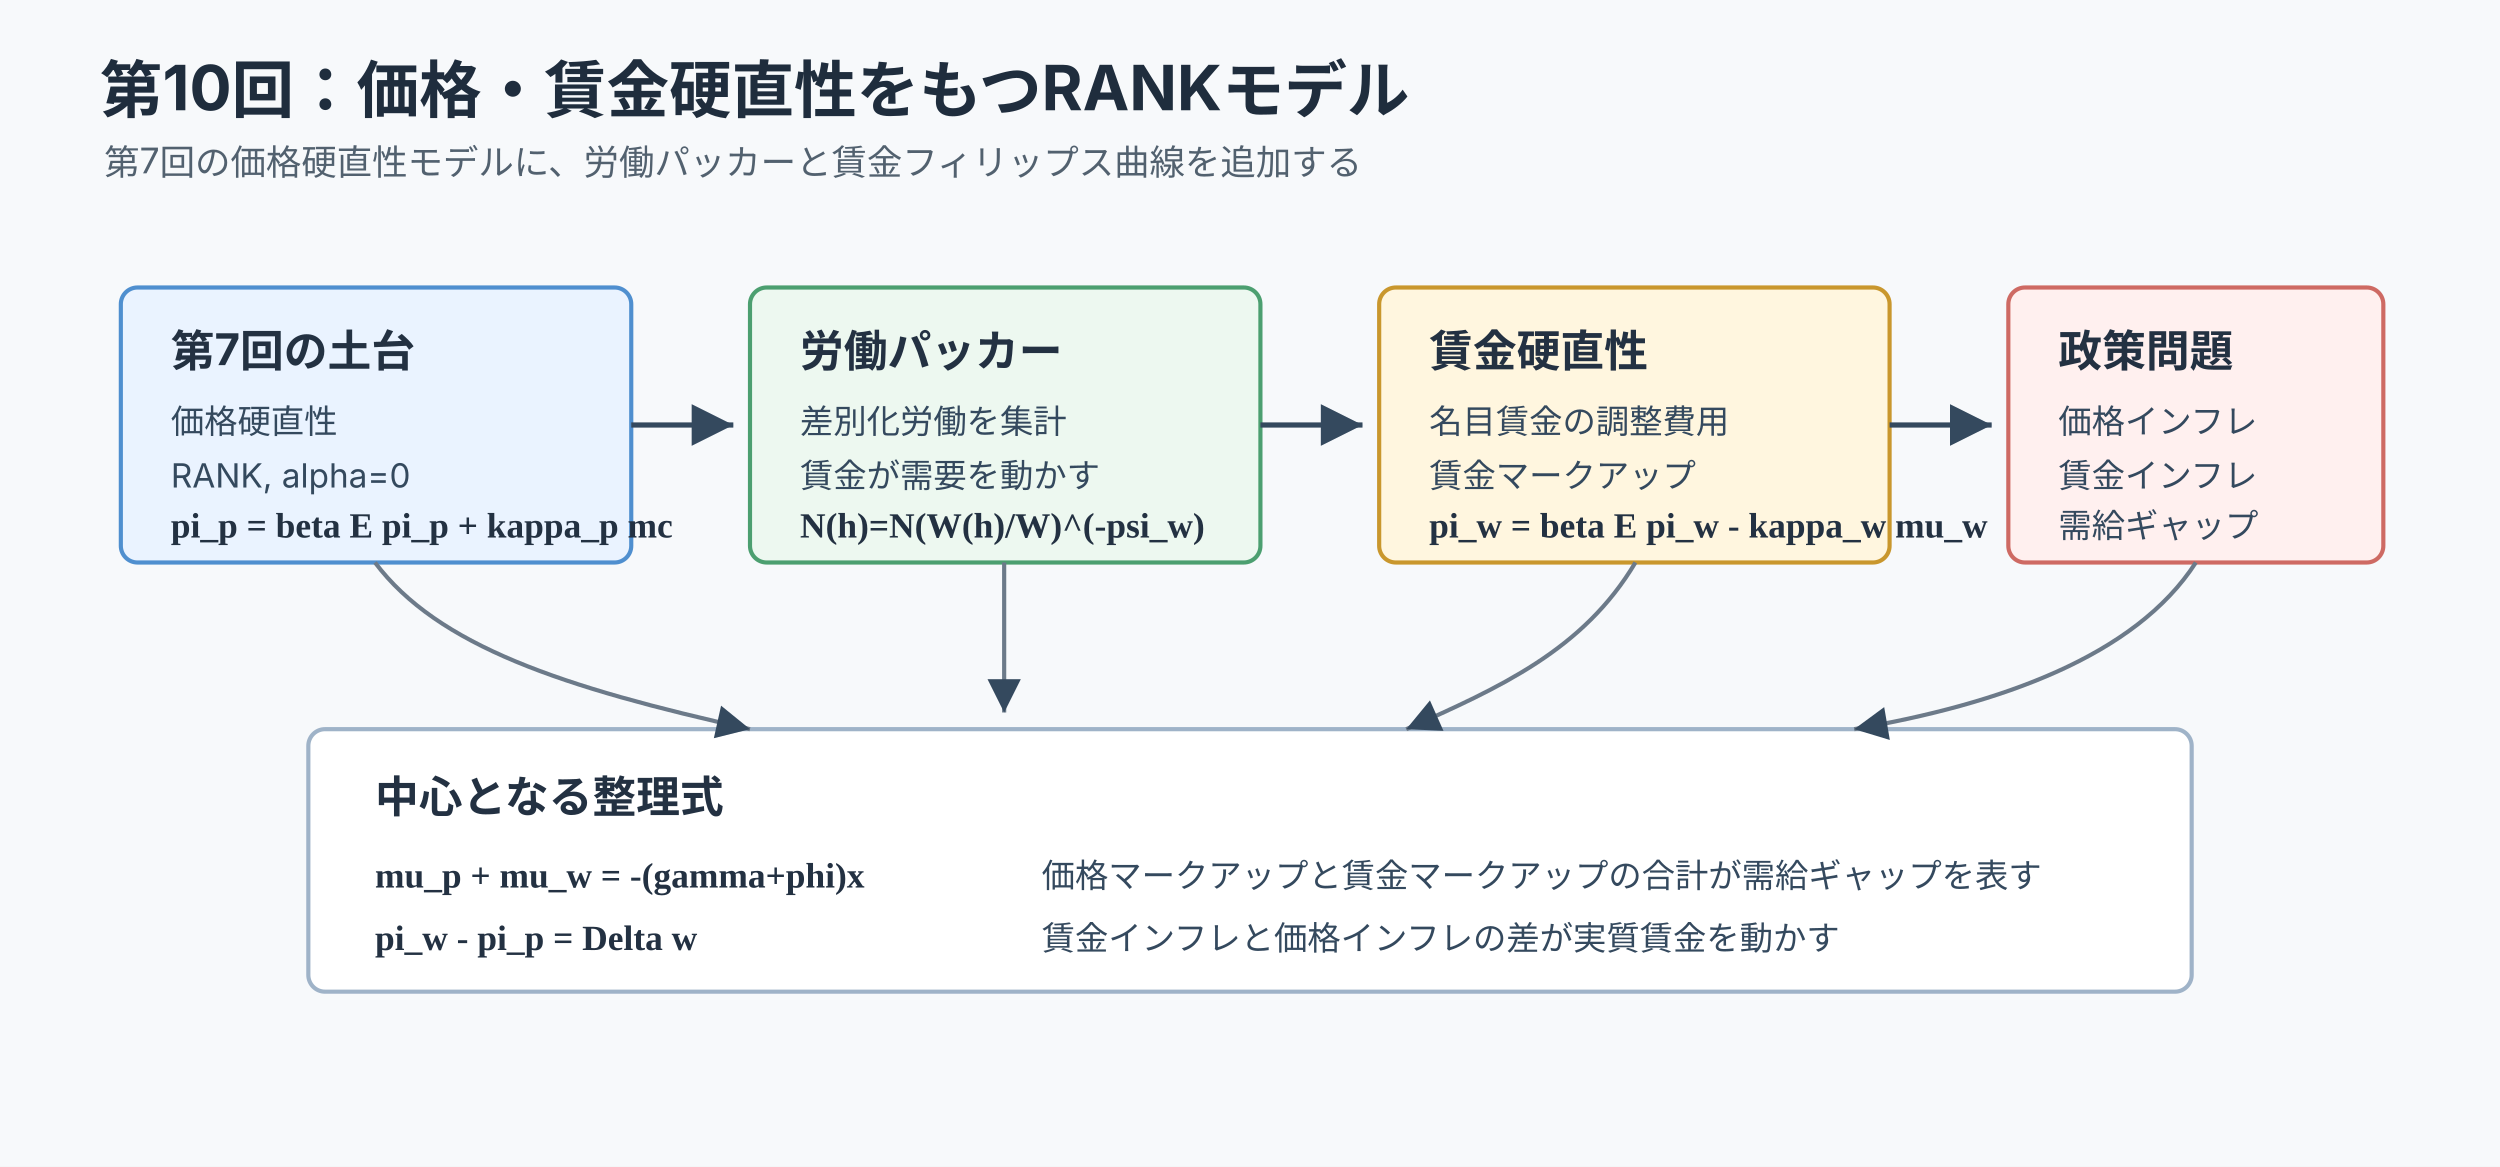
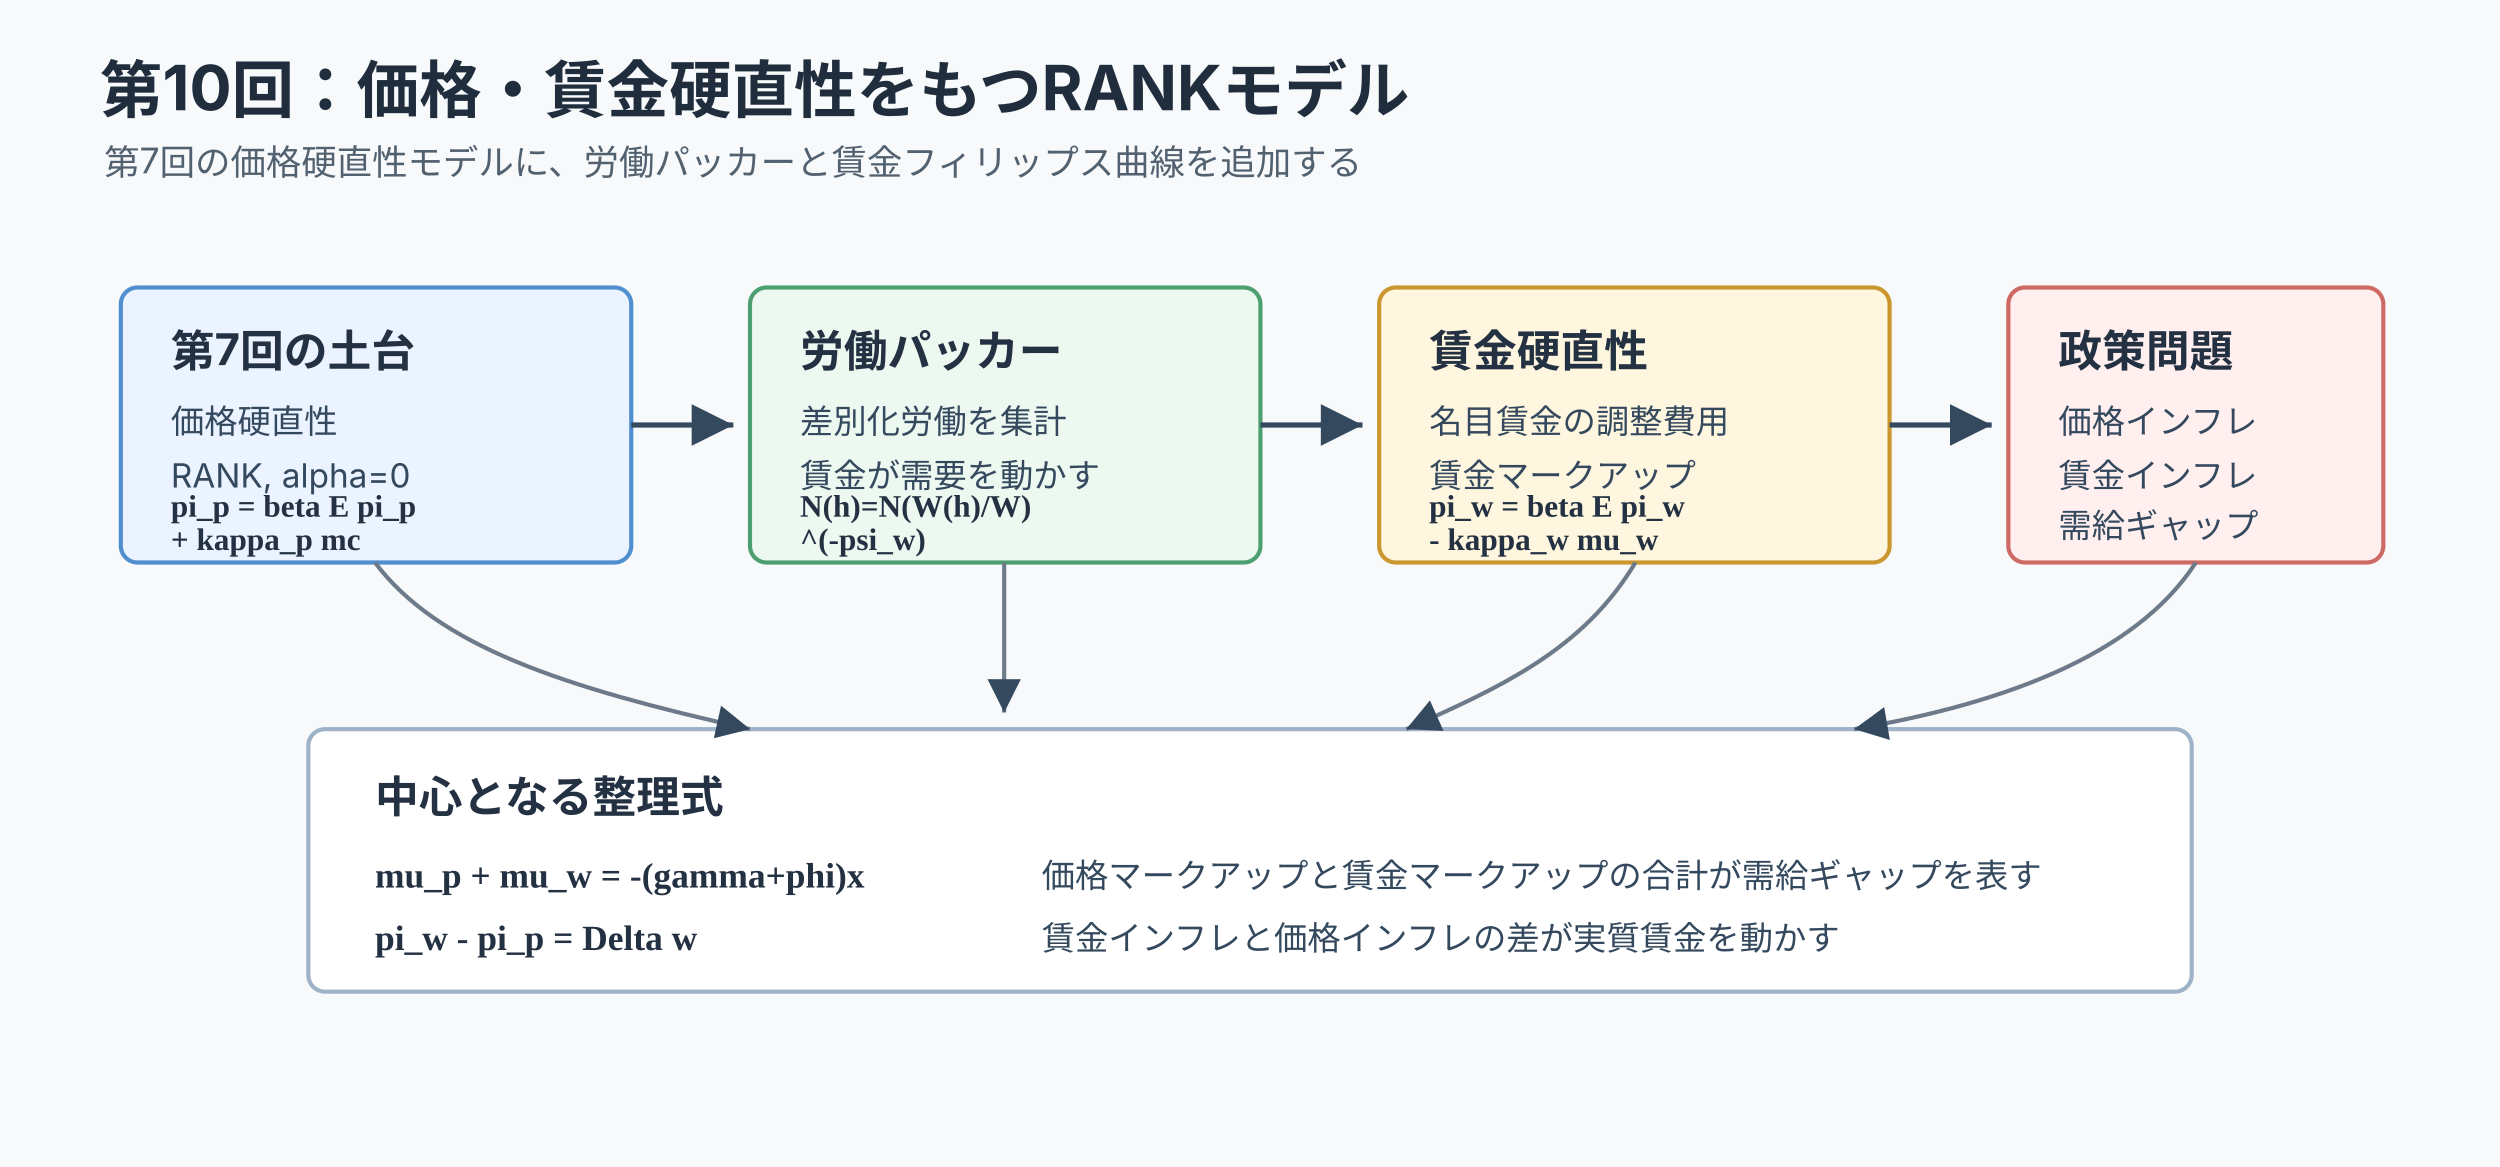
<svg xmlns="http://www.w3.org/2000/svg" width="1200" height="560" viewBox="0 0 1200 560" role="img" aria-labelledby="title desc">
  <defs>
    <marker id="arrow" markerWidth="12" markerHeight="12" refX="10" refY="6" orient="auto">
      <path d="M2,2 L10,6 L2,10 Z" fill="#34495e" />
    </marker>
    <style>
      .bg { fill: #f7f9fb; }
      .title { font: 700 30px -apple-system, BlinkMacSystemFont, "Hiragino Sans", "Noto Sans JP", sans-serif; fill: #1f2d3d; }
      .subtitle { font: 400 17px -apple-system, BlinkMacSystemFont, "Hiragino Sans", "Noto Sans JP", sans-serif; fill: #52616f; }
      .box { fill: #ffffff; stroke: #9fb3c8; stroke-width: 2; rx: 8; }
      .box-blue { fill: #eaf3ff; stroke: #4f8fcf; }
      .box-green { fill: #edf8f0; stroke: #4c9f70; }
      .box-amber { fill: #fff6df; stroke: #c9972d; }
      .box-red { fill: #fff0ef; stroke: #ce6a63; }
      .label { font: 700 21px -apple-system, BlinkMacSystemFont, "Hiragino Sans", "Noto Sans JP", sans-serif; fill: #233142; }
      .text { font: 400 16px -apple-system, BlinkMacSystemFont, "Hiragino Sans", "Noto Sans JP", sans-serif; fill: #34495e; }
      .math { font: 600 17px "Times New Roman", serif; fill: #233142; }
      .arrow { stroke: #34495e; stroke-width: 2.5; fill: none; marker-end: url(#arrow); }
      .thin { stroke: #6c7a89; stroke-width: 2; fill: none; marker-end: url(#arrow); }
    </style>
  </defs>
  <rect class="bg" x="0" y="0" width="1200" height="560" />
  <text class="title" x="48" y="54">第10回：価格・賃金硬直性をもつRANKモデル</text>
  <text class="subtitle" x="50" y="84">第7回の価格硬直性モデルに、労働パッカーと賃金フィリップス曲線を追加する</text>
  <rect class="box box-blue" x="58" y="138" width="245" height="132" />
  <text class="label" x="82" y="176">第7回の土台</text>
  <text class="text" x="82" y="208">価格硬直性</text>
  <text class="text" x="82" y="234">RANK, alpha=0</text>
-   <text class="math" x="82" y="258">pi_p = beta E pi_p + kappa_p mc</text>
+   <text class="math" x="82" y="248" style="font-size:15px">pi_p = beta E pi_p</text>
+   <text class="math" x="82" y="264" style="font-size:15px">+ kappa_p mc</text>
  <rect class="box box-green" x="360" y="138" width="245" height="132" />
  <text class="label" x="384" y="176">労働パッカー</text>
  <text class="text" x="384" y="208">差別化労働を集計</text>
  <text class="text" x="384" y="234">賃金が需要を動かす</text>
-   <text class="math" x="384" y="258">N(h)=N(W(h)/W)^(-psi_w)</text>
+   <text class="math" x="384" y="248" style="font-size:15px">N(h)=N(W(h)/W)</text>
+   <text class="math" x="384" y="264" style="font-size:15px">^(-psi_w)</text>
  <rect class="box box-amber" x="662" y="138" width="245" height="132" />
  <text class="label" x="686" y="176">賃金硬直性</text>
  <text class="text" x="686" y="208">名目賃金の調整費用</text>
  <text class="text" x="686" y="234">賃金マークアップ</text>
-   <text class="math" x="686" y="258">pi_w = beta E pi_w - kappa_w mu_w</text>
+   <text class="math" x="686" y="248" style="font-size:15px">pi_w = beta E pi_w</text>
+   <text class="math" x="686" y="264" style="font-size:15px">- kappa_w mu_w</text>
  <rect class="box box-red" x="964" y="138" width="180" height="132" />
  <text class="label" x="988" y="176">政策問題</text>
  <text class="text" x="988" y="208">価格インフレ</text>
  <text class="text" x="988" y="234">賃金インフレ</text>
  <text class="text" x="988" y="258">需給ギャップ</text>
  <path class="arrow" d="M303 204 H352" />
  <path class="arrow" d="M605 204 H654" />
  <path class="arrow" d="M907 204 H956" />
  <rect class="box" x="148" y="350" width="904" height="126" />
  <text class="label" x="180" y="390">中心となる整理式</text>
  <text class="math" x="180" y="426">mu_p + mu_w = -(gamma+phi)x</text>
  <text class="text" x="500" y="426">価格マークアップと賃金マークアップの合計が需給ギャップを表す</text>
  <text class="math" x="180" y="456">pi_w - pi_p = Delta w</text>
  <text class="text" x="500" y="456">賃金インフレと価格インフレの差が実質賃金を動かす</text>
  <path class="thin" d="M180 270 C210 310, 270 330, 360 350" />
  <path class="thin" d="M482 270 V342" />
  <path class="thin" d="M785 270 C760 312, 720 330, 675 350" />
  <path class="thin" d="M1054 270 C1025 315, 960 338, 890 350" />
</svg>
